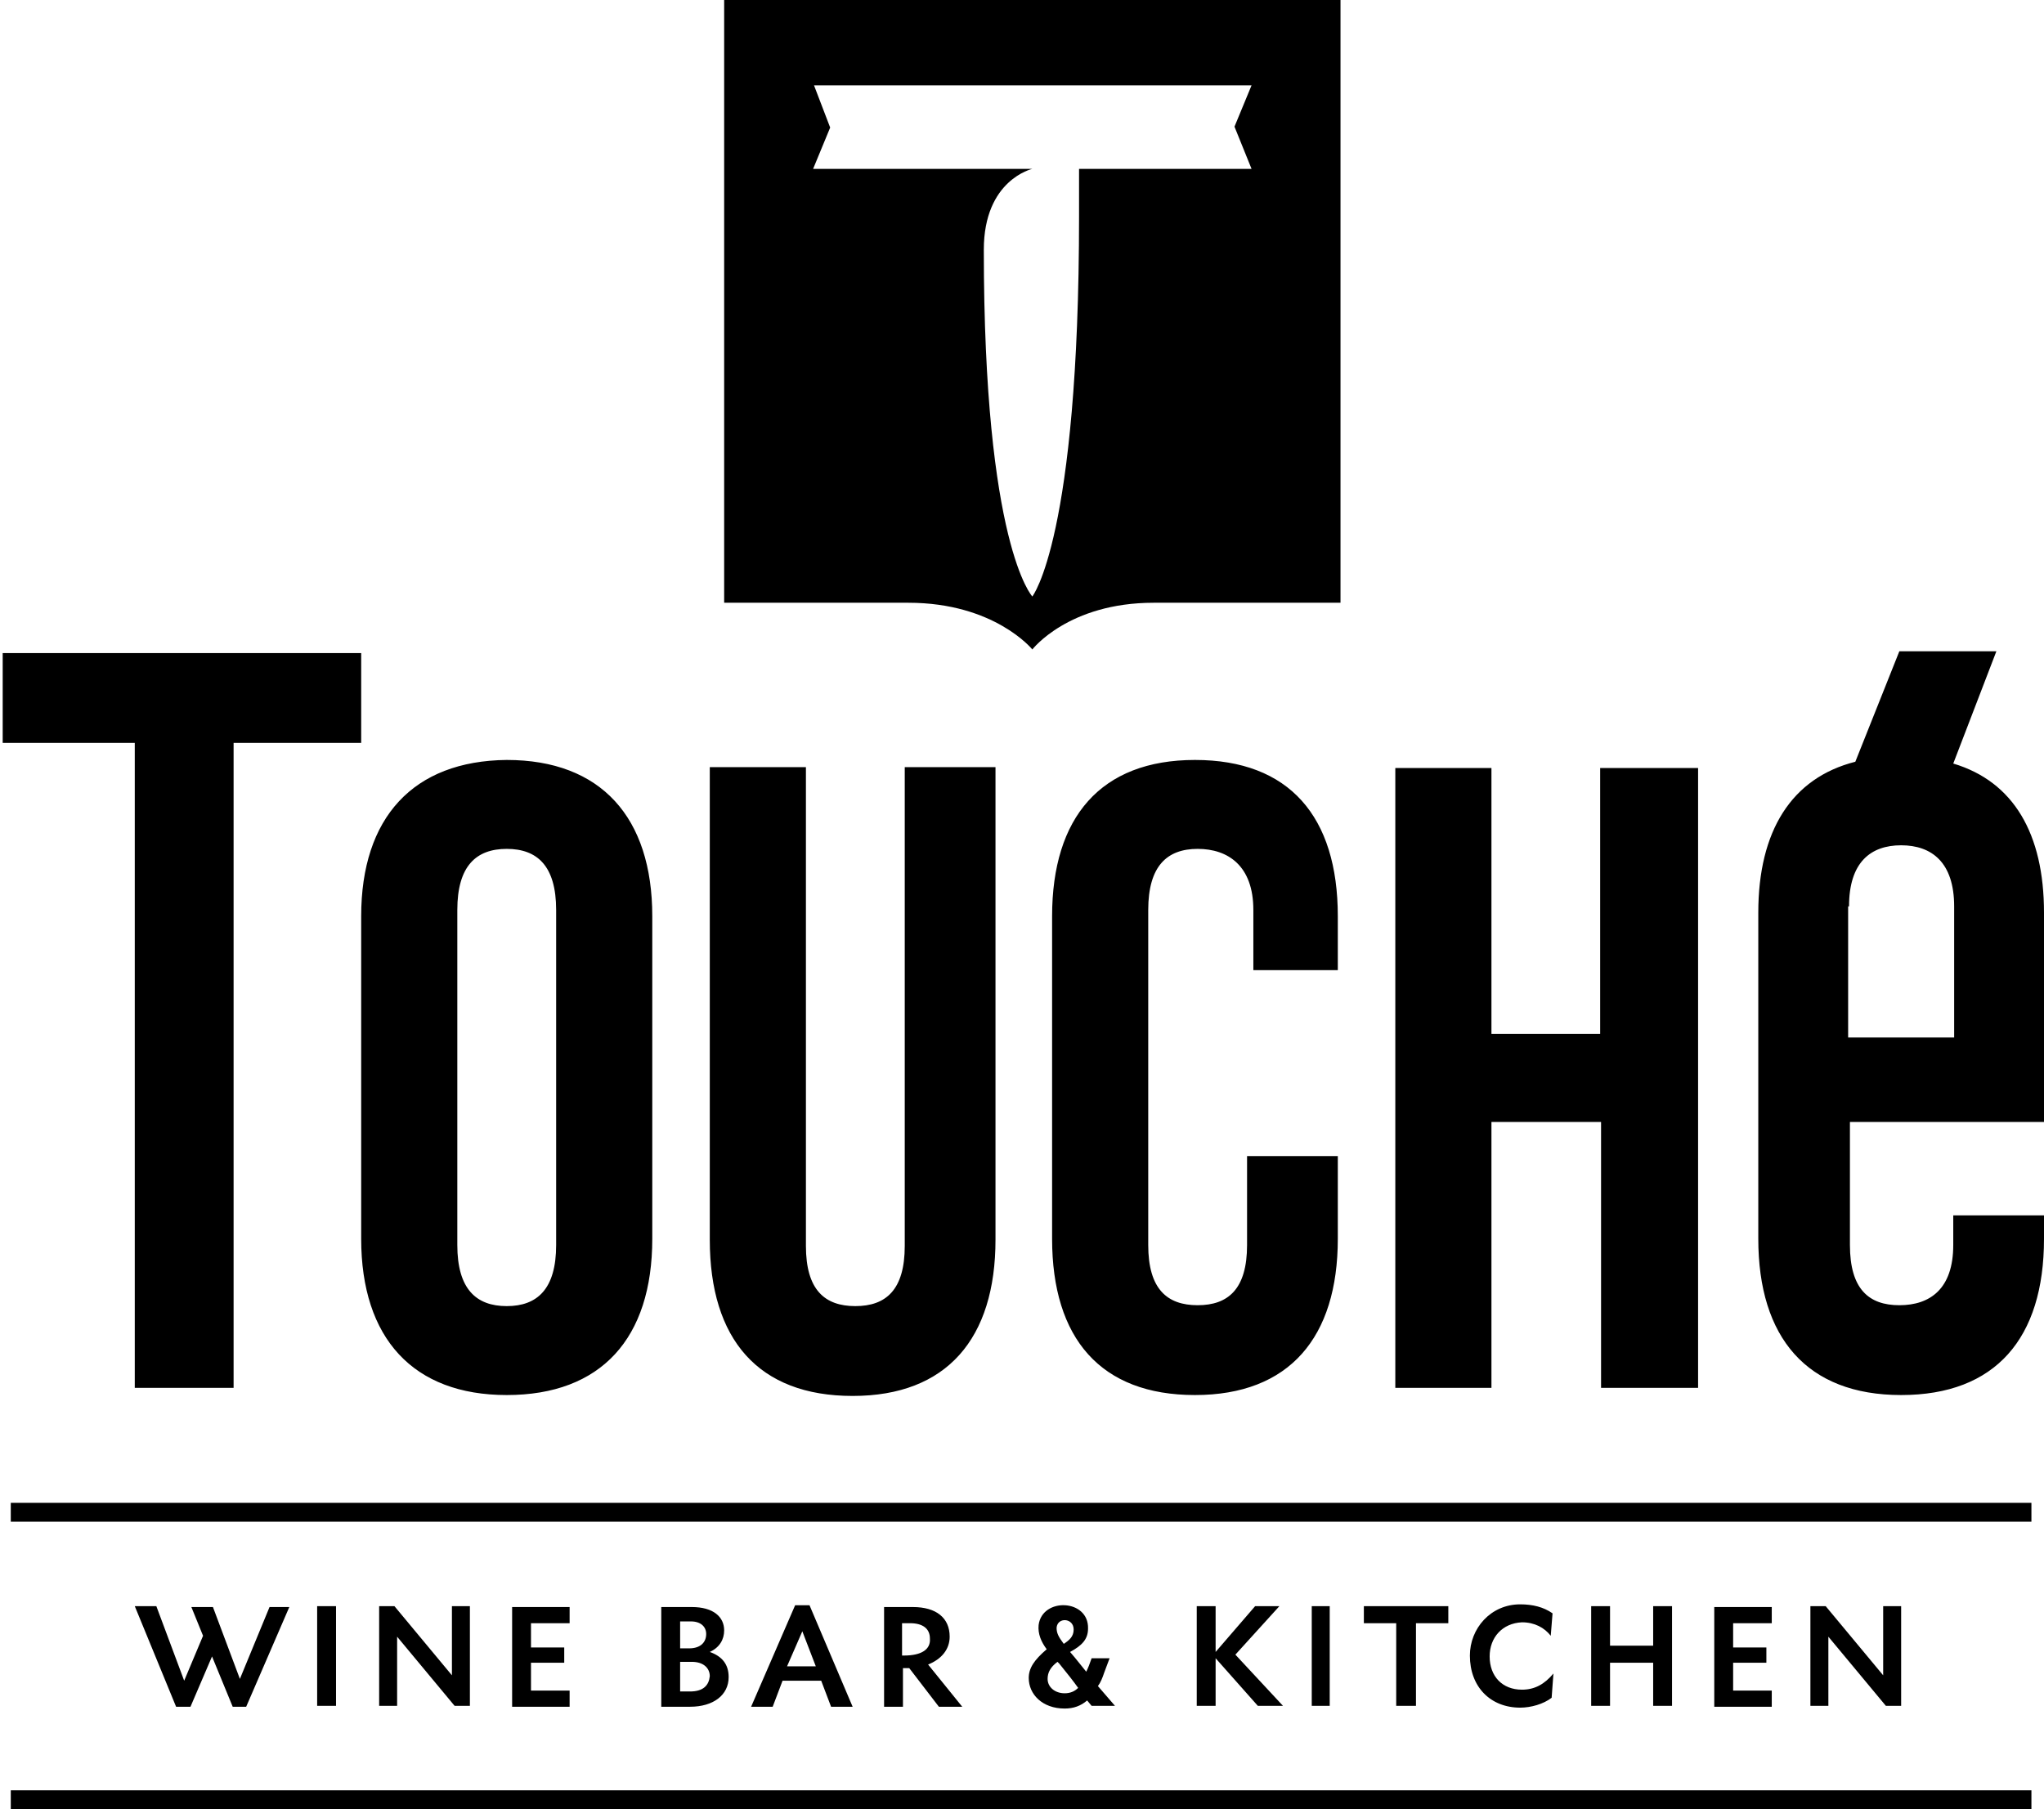
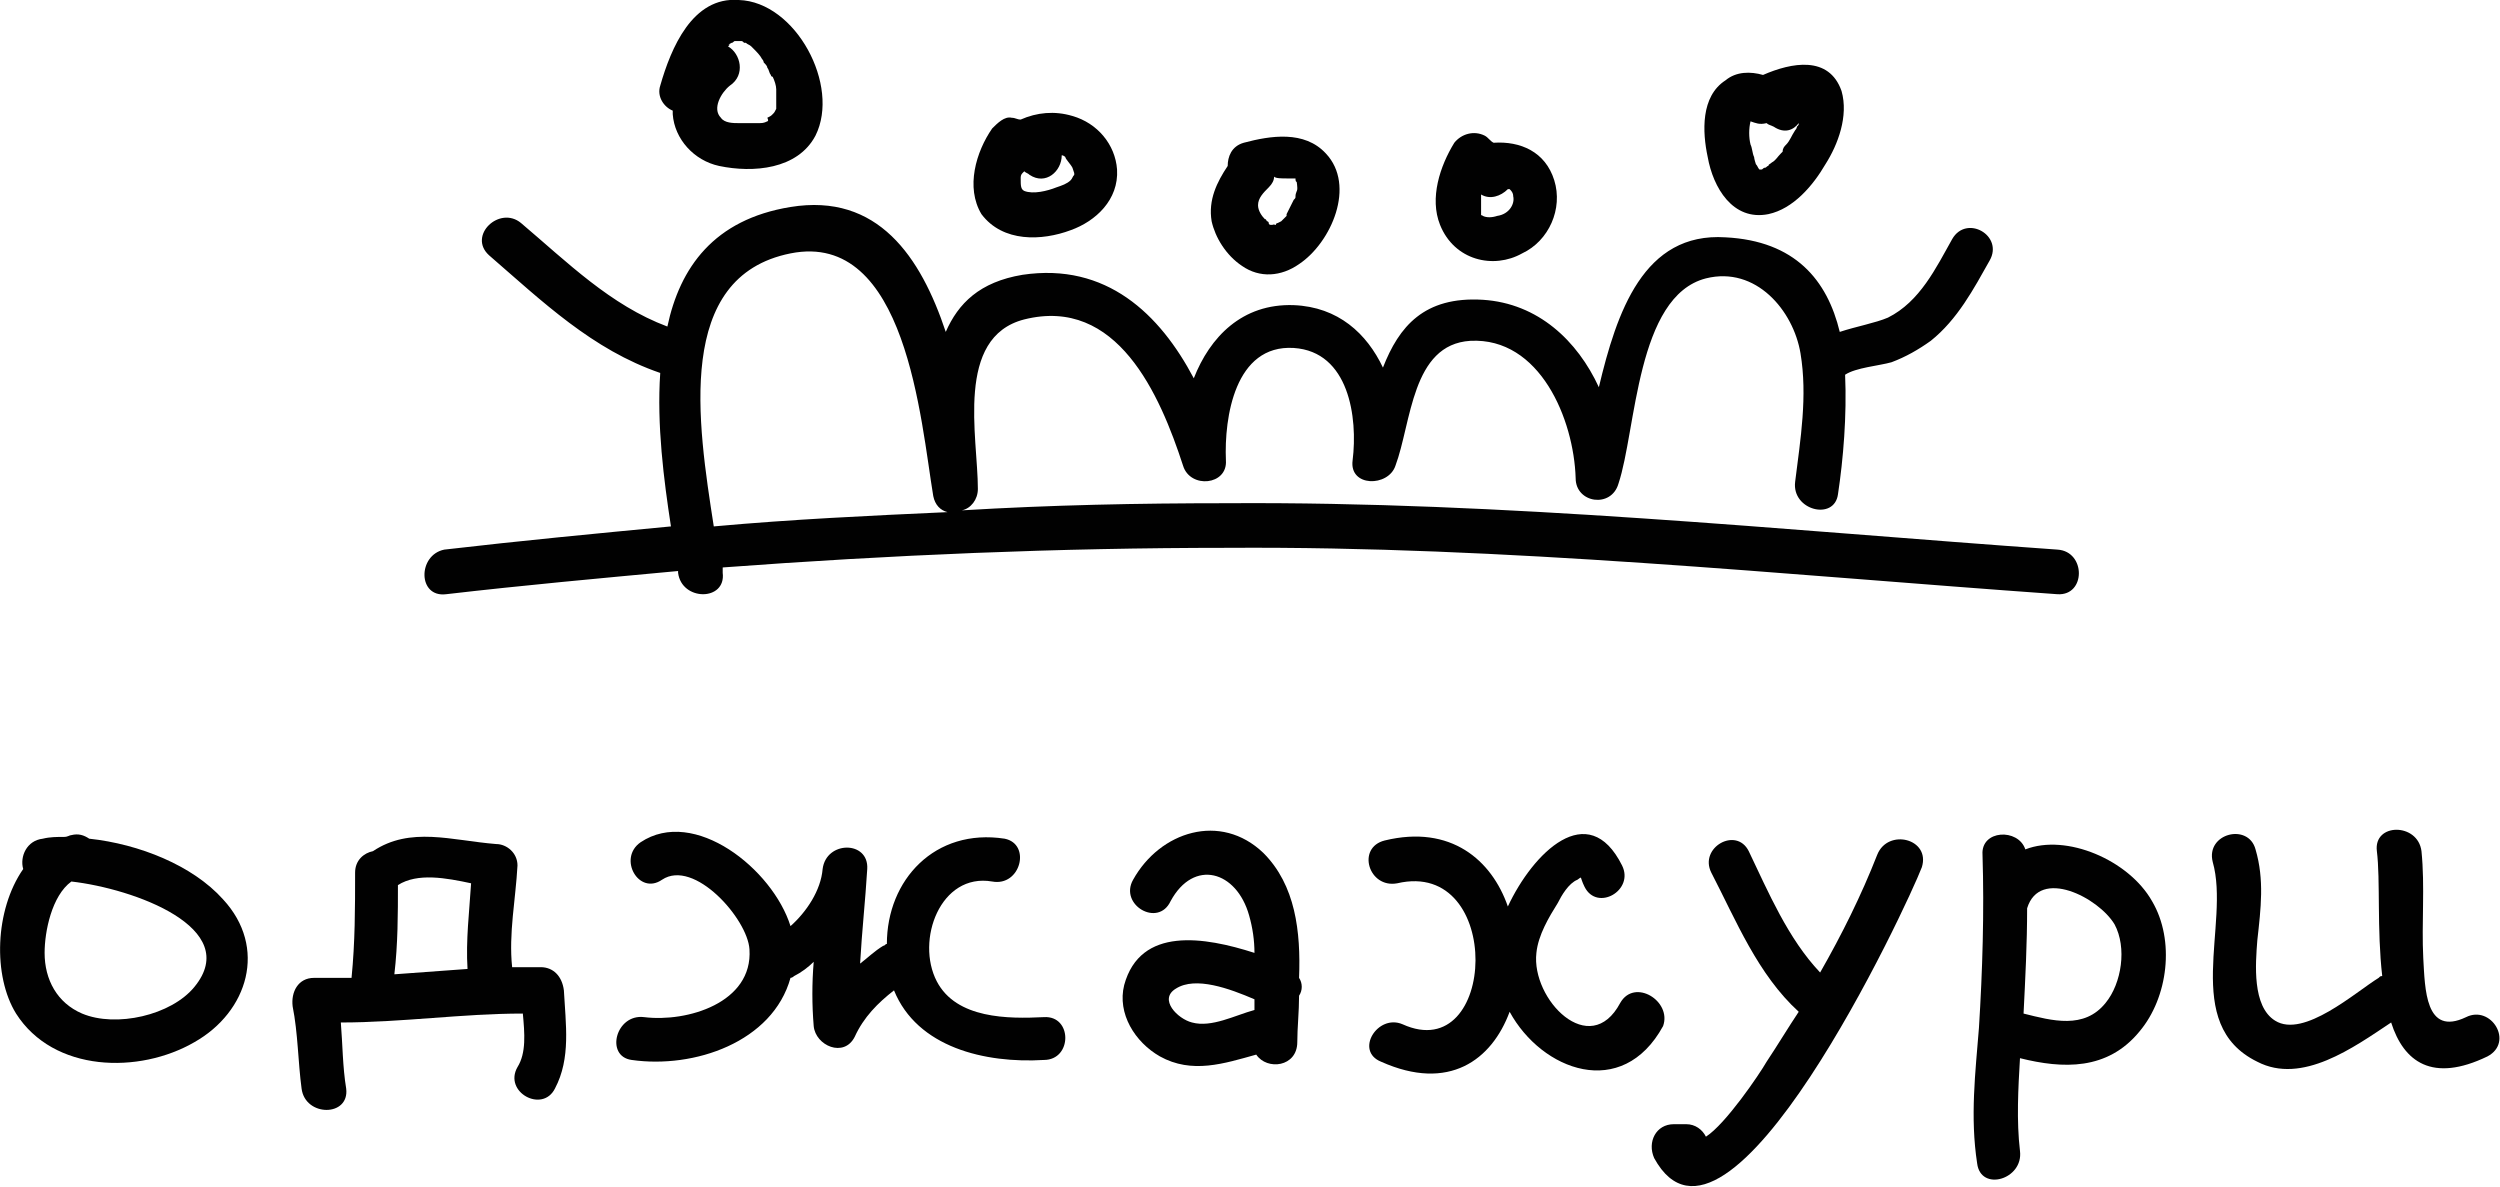
- <svg xmlns="http://www.w3.org/2000/svg" version="1.1" id="Touche" x="0px" y="0px" viewBox="0 0 227.5 201.3" style="enable-background:new 0 0 227.5 201.3;" xml:space="preserve">
-   <path id="LOGO" d="M114.9,72.3c0,0,4-5.2,13.5-5.2c8.1,0,20.8,0,20.8,0V0L80.6,0l0,67.1c3.3,0,12.6,0,20.5,0  C110.7,67.1,114.9,72.3,114.9,72.3z M90.6,9.5h48.7l-1.9,4.6l1.9,4.7c0,0-12.7,0-19.2,0v5.3c0,35.8-5.2,42.3-5.2,42.3  s-5.4-5.7-5.4-38.6c0-7.8,5.4-9,5.4-9H90.5l1.9-4.6L90.6,9.5z M15,82.7H0.3v-10h39.9v10H26c0,0,0,19.6,0,32.8c0,9,0,39,0,39H15  c0,0,0-29.9,0-38.7C15,102.5,15,82.7,15,82.7z M56.4,155.3c10.5,0,16.2-6.3,16.2-17.4V102c0-11-5.7-17.4-16.2-17.4  C46,84.7,40.2,91,40.2,102v35.9C40.2,149,46,155.3,56.4,155.3z M50.9,101.3c0-4.9,2.1-6.8,5.5-6.8c3.4,0,5.5,1.9,5.5,6.8v37.3  c0,4.9-2.1,6.8-5.5,6.8c-3.4,0-5.5-1.9-5.5-6.8V101.3z M79,138V85.4h10.7v53.3c0,4.9,2.1,6.7,5.5,6.7c3.4,0,5.5-1.8,5.5-6.7V85.4  h10.1V138c0,11-5.4,17.4-15.9,17.4C84.4,155.4,79,149.1,79,138z M139.5,108v-6.7c0-4.9-2.8-6.8-6.2-6.8c-3.4,0-5.5,1.9-5.5,6.8v37.3  c0,4.9,2.1,6.7,5.5,6.7c3.4,0,5.5-1.8,5.5-6.7v-9.9h10.1v9.2c0,11-5.4,17.4-15.9,17.4c-10.5,0-15.9-6.3-15.9-17.4V102  c0-11,5.4-17.4,15.9-17.4c10.5,0,15.9,6.3,15.9,17.4v6H139.5z M166,154.5h-10.7c0,0,0-20.5,0-22c0-9.7,0-14.8,0-24.1  c0-2.3,0-22.9,0-22.9H166c0,0,0,21,0,23c0,5.1,0,6.3,0,6.6h12.1c0-0.4,0-1.8,0-6.4c0-2.4,0-23.2,0-23.2H189c0,0,0,20.8,0,23.4  c0,9.3,0,12.7,0,23c0,1.9,0,22.6,0,22.6h-10.8c0,0,0-20.7,0-22.4c0-6.8,0-7.1,0-7.2H166c0,0,0,0,0,7.3  C166,133.8,166,154.5,166,154.5z M227.5,124.9v-9.4h0v-13.9c0-8.8-3.4-14.6-10.1-16.6l4.8-12.5h-10.8l-4.9,12.3  c-7.1,1.8-10.8,7.7-10.8,16.8v36.3c0,11,5.4,17.4,15.9,17.4c10.5,0,15.9-6.3,15.9-17.4v-2.6h-10.1v3.3c0,4.9-2.6,6.7-6,6.7  c-3.4,0-5.5-1.8-5.5-6.7v-13.7H227.5z M205.8,100.9c0-4.9,2.4-6.8,5.8-6.8c3.4,0,5.9,1.9,5.9,6.8v14.6h-11.8V100.9z M20.5,187.1  l2.1-5l-1.3-3.2h2.4l3,8l3.3-8h2.2l-4.8,11.1h-1.5l-2.3-5.6l-2.4,5.6h-1.6L15,178.8h2.4L20.5,187.1z M37.4,178.8v11.1h-2.1v-11.1  H37.4z M44.2,182.2v7.7h-2v-11.1h1.7l6.4,7.7v-7.7h2v11.1h-1.7L44.2,182.2z M59.1,180.7v2.7h3.7v1.7h-3.7v3.1h4.3v1.8h-6.4v-11.1  h6.4v1.8H59.1z M80.6,181.5c0-1.5-1.2-2.6-3.6-2.6h-3.4V190h3.2c2.6,0,4.3-1.3,4.3-3.3c0-1.4-0.7-2.3-2.1-2.8  C80.1,183.4,80.6,182.5,80.6,181.5z M75.7,180.5h1.2c1.1,0,1.7,0.6,1.7,1.4c0,0.9-0.6,1.6-1.9,1.6h-1V180.5z M76.8,188.3h-1.1V185  H77c1.3,0,2,0.7,2,1.6C78.9,187.6,78.3,188.3,76.8,188.3z M91.4,187.1l1.1,2.9h2.4l-4.8-11.3h-1.6L83.6,190H86l1.1-2.9H91.4z   M89.3,181.6l1.5,3.9h-3.2L89.3,181.6z M105.7,182.2c0-2.1-1.5-3.3-4.1-3.3h-3.2V190h2.1v-4.3h0.7l3.3,4.3h2.6l-3.8-4.7  C104.8,184.7,105.7,183.6,105.7,182.2z M100.6,184.3h-0.2v-3.6h0.9c1.4,0,2.2,0.6,2.2,1.7C103.6,183.6,102.6,184.3,100.6,184.3z   M114.5,186.8c0,1.8,1.5,3.4,4,3.4c1,0,1.8-0.3,2.5-0.9c0.5,0.6,0.5,0.6,0.5,0.6h2.6c0,0,0,0-1.9-2.2c0.3-0.4,0.5-0.9,0.7-1.5  l0.6-1.6h-2c-0.2,0.6-0.4,1.1-0.6,1.5c-0.5-0.6-1.1-1.4-1.8-2.2c1.3-0.7,2-1.4,2-2.6c0.1-3.3-5.1-3.5-5.5-0.4  c-0.1,1,0.3,1.9,0.9,2.7C115.1,184.8,114.5,185.7,114.5,186.8z M117.6,181.2c0.1-1.2,1.9-1.1,1.9,0.2c0,0.8-0.5,1.2-1.1,1.6  C117.8,182.2,117.6,181.8,117.6,181.2z M117.7,185c0.1,0.1,0.1,0.1,0.2,0.2c0.9,1.1,1.6,2,2.1,2.7c-0.4,0.4-0.9,0.6-1.5,0.6  c-1.1,0-1.9-0.7-1.9-1.6C116.6,186.2,116.9,185.6,117.7,185z M135.3,178.8v5.1l4.4-5.1h2.7l-4.9,5.4l5.3,5.7H140l-4.7-5.3v5.3h-2.1  v-11.1H135.3z M148,178.8v11.1H146v-11.1H148z M155.4,189.9v-9.2h-3.6v-1.9h9.4v1.9h-3.6v9.2H155.4z M165.8,184.4  c0,2.2,1.4,3.7,3.6,3.7c1.4,0,2.5-0.6,3.5-1.8h0l-0.2,2.7c-0.9,0.7-2.3,1.1-3.5,1.1c-3.3,0-5.6-2.3-5.6-5.8c0-3,2.3-5.7,5.6-5.7  c1.4,0,2.6,0.3,3.6,1l-0.2,2.5h0c-0.7-0.9-1.8-1.5-3.2-1.5C167.2,180.7,165.8,182.3,165.8,184.4z M179.2,178.8v4.4h4.8v-4.4h2.1  v11.1H184v-4.8h-4.8v4.8h-2.1v-11.1H179.2z M192.9,180.7v2.7h3.7v1.7h-3.7v3.1h4.3v1.8h-6.4v-11.1h6.4v1.8H192.9z M203.5,182.2v7.7  h-2v-11.1h1.7l6.4,7.7v-7.7h2v11.1h-1.7L203.5,182.2z M1.2,167.3h224.9v2.1H1.2V167.3z M1.2,199.3h224.9v2.1H1.2V199.3z" />
+ <svg xmlns="http://www.w3.org/2000/svg" version="1.1" id="Layer_1" x="0px" y="0px" viewBox="0 0 140.1 66.5" style="enable-background:new 0 0 140.1 66.5;" xml:space="preserve">
+   <style type="text/css">
+ 	.st0{fill:#010101;}
+ </style>
+   <g>
+     <path class="st0" d="M25,33.3c4.3-0.5,8.7-0.9,13-1.3c0,0,0,0,0,0.1c0.2,1.6,2.7,1.6,2.5,0c0-0.1,0-0.2,0-0.3   c9.4-0.7,18.8-1.1,28.3-1.1c15.6-0.1,31,1.5,46.5,2.6c1.6,0.1,1.6-2.4,0-2.5c-15.5-1.1-31-2.7-46.5-2.6c-5,0-9.9,0.1-14.9,0.4   c0.5-0.1,0.9-0.6,0.9-1.2c0-2.9-1.3-8.5,2.6-9.5c5.2-1.3,7.6,4.2,8.9,8.2c0.4,1.3,2.5,1.1,2.4-0.3c-0.1-2.4,0.5-6.5,3.8-6.3   c3.1,0.2,3.6,3.9,3.3,6.3c-0.2,1.5,2,1.5,2.4,0.3c0.9-2.4,0.9-6.8,4.2-7c3.9-0.2,5.8,4.4,5.9,7.7c0,1.4,2,1.7,2.4,0.3   c1-3,1-10.5,4.9-11.5c2.8-0.7,4.9,1.8,5.3,4.2s0,4.8-0.3,7.2c-0.2,1.6,2.2,2.2,2.4,0.7c0.3-2,0.5-4.4,0.4-6.7   c0.6-0.4,1.9-0.5,2.6-0.7c0.8-0.3,1.5-0.7,2.2-1.2c1.5-1.2,2.4-2.9,3.3-4.5c0.8-1.4-1.3-2.6-2.1-1.2c-0.9,1.6-1.8,3.5-3.6,4.4   c-0.7,0.3-1.8,0.5-2.7,0.8c-0.7-2.9-2.5-5.1-6.4-5.3c-4.6-0.3-6.1,4.2-7.1,8.4c-1.2-2.6-3.4-4.7-6.5-4.9c-3.3-0.2-4.7,1.5-5.6,3.8   c-0.9-1.9-2.5-3.4-5-3.5c-2.9-0.1-4.7,1.8-5.6,4.1c-1.9-3.6-4.9-6.5-9.6-5.8c-2.4,0.4-3.6,1.6-4.3,3.2c-1.4-4.2-3.8-7.8-8.7-7   c-4.3,0.7-6.2,3.4-6.9,6.7c-3.2-1.2-5.6-3.6-8.2-5.8c-1.2-1-3,0.7-1.8,1.8c3,2.6,5.8,5.3,9.6,6.6c-0.2,2.9,0.2,6,0.6,8.6   c-4.2,0.4-8.4,0.8-12.7,1.3C23.4,31.1,23.4,33.5,25,33.3z M44.3,14.2c6.5-1.3,7.3,9.4,8,13.6c0.1,0.5,0.4,0.8,0.8,0.9   c-4.4,0.2-8.7,0.4-13.1,0.8C39.1,23.7,37.8,15.5,44.3,14.2z" />
+     <path class="st0" d="M37.7,6.2c0,0.1,0,0.1,0,0.2c0.1,1.4,1.2,2.6,2.6,2.9c1.9,0.4,4.4,0.2,5.4-1.7c1.4-2.8-1.1-7.5-4.3-7.6   c-2.6-0.2-3.8,2.7-4.4,4.8C36.8,5.4,37.2,6,37.7,6.2z M41,2.4L41,2.4c0.1,0,0.1-0.1,0.2-0.1c0,0,0,0,0.1,0l0,0c0,0,0.1,0,0.2,0   c0.1,0,0.1,0,0.2,0.1h0.1l0,0c0.1,0.1,0.2,0.1,0.3,0.2c0.1,0,0,0,0,0s0,0,0.1,0.1c0.2,0.2,0.4,0.4,0.5,0.6c0,0,0.1,0.1,0.1,0.2   C42.9,3.6,43,3.7,43,3.8c0.1,0.1,0.1,0.3,0.2,0.4c0,0,0,0.1,0.1,0.1l0,0l0,0c0.1,0.2,0.2,0.5,0.2,0.7c0,0,0,0.2,0,0.3s0,0.2,0,0.3   s0,0.2,0,0.3c0,0,0,0.1,0,0.2c-0.1,0.2-0.1,0.2-0.2,0.3c-0.1,0.1-0.1,0.1-0.3,0.2c0.1,0.2,0,0.2,0,0.2l0,0   c-0.2,0.1-0.3,0.1-0.5,0.1c-0.1,0-0.7,0-1.1,0c-0.3,0-0.8,0-1-0.3c-0.5-0.5,0-1.4,0.5-1.8c0.9-0.6,0.6-1.8-0.1-2.2c0,0,0,0,0.1-0.1   C40.8,2.5,40.8,2.5,41,2.4z" />
+     <path class="st0" d="M60,12.9c1.4-0.5,2.7-1.7,2.6-3.4c-0.1-1.4-1.1-2.6-2.5-3c-1-0.3-2-0.2-2.9,0.2c-0.2,0-0.3-0.1-0.5-0.1   c-0.4-0.1-0.8,0.3-1.1,0.6c-0.9,1.3-1.5,3.3-0.6,4.8C56.2,13.6,58.4,13.5,60,12.9z M60.1,9.4l0.1,0.3c0,0.1,0,0.2,0,0.1l0,0   c-0.1,0.1-0.1,0.2-0.2,0.3c-0.2,0.2-0.5,0.3-0.8,0.4c-0.5,0.2-1.3,0.4-1.8,0.2c-0.2-0.1-0.2-0.3-0.2-0.7c0-0.1,0-0.2,0.1-0.3   c0,0,0,0,0.1-0.1c0.1,0.1,0.2,0.1,0.3,0.2c0.9,0.6,1.8-0.2,1.8-1.1c0,0,0.1,0,0.2,0.1C59.7,8.9,60,9.2,60.1,9.4z" />
+     <path class="st0" d="M67.9,12.4c0.2,0.9,0.8,1.9,1.7,2.5c1,0.7,2.2,0.6,3.2-0.1c1.8-1.2,3.2-4.4,1.5-6.2c-1.2-1.3-3.1-1-4.6-0.6   c-0.7,0.2-0.9,0.8-0.9,1.3C68.2,10.2,67.7,11.2,67.9,12.4z M71,12.8L71,12.8L71,12.8z M71.1,12.8L71.1,12.8L71.1,12.8z M72.2,10   c0,0,0.1,0,0.2,0c0,0,0,0,0.1,0c0,0,0,0,0.1,0l0,0l0,0l0,0c0,0.1,0,0.2,0.1,0.2c-0.1-0.3,0,0.1,0,0.3v0.1c0,0.1-0.1,0.2-0.1,0.4   c0,0.1,0,0.1-0.1,0.2l-0.1,0.2c-0.1,0.2-0.2,0.4-0.3,0.6l0,0c0,0,0,0,0,0.1c-0.1,0.1-0.2,0.2-0.2,0.2l-0.1,0.1l-0.2,0.1   c0,0-0.1,0-0.1,0.1h-0.1l0,0l0,0c0.1-0.1,0,0-0.1,0c0,0,0,0-0.1,0c0,0-0.1,0-0.1-0.1l0,0l0,0c0,0,0-0.1-0.1-0.1   c0,0-0.1-0.2-0.1-0.1c-0.2-0.2-0.4-0.5-0.4-0.8c0-0.4,0.3-0.7,0.6-1c0.2-0.2,0.3-0.4,0.3-0.6C71.5,10,71.8,10,72.2,10z" />
+     <path class="st0" d="M85.3,14.2c1.5-0.7,2.3-2.5,1.8-4.1S85.2,7.9,83.7,8c-0.2-0.1-0.3-0.3-0.5-0.4c-0.6-0.3-1.3-0.1-1.7,0.4   c-0.8,1.3-1.4,3.1-0.8,4.6C81.5,14.6,83.7,15.1,85.3,14.2z M83.9,12.1c-0.3,0.1-0.6,0.1-0.8,0c0,0-0.1-0.1-0.1,0c0-0.2,0-0.4,0-0.5   c0-0.2,0-0.4,0-0.7c0.5,0.3,1.1,0.1,1.5-0.3h0.1c0.1,0.1,0.2,0.2,0.2,0.4C84.9,11.4,84.6,12,83.9,12.1z" />
+     <path class="st0" d="M99.1,12c1.4-0.3,2.5-1.6,3.2-2.8c0.7-1.1,1.3-2.7,0.9-4.1c-0.7-2-2.8-1.6-4.4-0.9C98.1,4,97.3,4,96.7,4.5   c-1.4,0.9-1.3,2.9-1,4.3C96,10.5,97.1,12.4,99.1,12z M100.1,8.1c-0.1,0.1-0.2,0.2-0.2,0.4l-0.1,0.1l0,0l0,0   c-0.2,0.2-0.3,0.4-0.5,0.5c-0.1,0.1-0.2,0.1-0.2,0.2c-0.1,0-0.1,0.1-0.2,0.1s-0.1,0.1-0.2,0.1h-0.1l0,0l0,0l0,0l0,0   c-0.1-0.1-0.1-0.2-0.2-0.3c0,0-0.1-0.3-0.1-0.4c-0.1-0.2-0.1-0.5-0.2-0.7c-0.1-0.4-0.1-0.9,0-1.3C98.4,6.9,98.6,7,99,6.9   C99.1,7,99.2,7,99.4,7.1c0.6,0.4,1.1,0.2,1.4-0.2c0,0.1,0,0.1-0.1,0.2c0,0.1-0.1,0.2-0.1,0.2C100.4,7.6,100.3,7.9,100.1,8.1z    M100.9,6L100.9,6L100.9,6z" />
+     <path class="st0" d="M90.8,56.2c-1.7,3.2-5-0.2-4.7-2.8c0.1-1,0.7-2,1.2-2.8c0.2-0.4,0.6-1.1,1.1-1.3c0.3-0.2,0.1-0.2,0.4,0.4   c0.7,1.4,2.8,0.2,2.1-1.2c-1.9-3.8-5-0.7-6.4,2.3c-0.9-2.6-3.2-4.6-6.9-3.7c-1.6,0.4-0.9,2.7,0.7,2.4c6-1.4,5.6,10.3,0.3,7.9   c-1.4-0.6-2.7,1.5-1.2,2.1c3.8,1.7,6.2-0.1,7.2-2.8c1.8,3.3,6.3,5,8.6,0.8C93.7,56.1,91.6,54.8,90.8,56.2z" />
+     <path class="st0" d="M105.2,47.9c-0.9,2.3-2,4.5-3.2,6.6c-1.8-1.9-2.9-4.5-4-6.8c-0.7-1.4-2.8-0.2-2.1,1.2c1.4,2.7,2.6,5.7,4.9,7.8   c-0.6,0.9-1.2,1.9-1.8,2.8c-0.4,0.7-2.3,3.5-3.4,4.2C95.4,63.3,95,63,94.5,63c-0.2,0-0.4,0-0.7,0c-1,0-1.5,1-1.1,1.9   c4.1,7.5,14.2-14.2,15-16.3C108.2,47,105.8,46.4,105.2,47.9z" />
+     <path class="st0" d="M5,47c-0.3-0.2-0.6-0.3-1-0.2c-0.1,0-0.2,0.1-0.4,0.1c-0.4,0-0.8,0-1.2,0.1c-0.9,0.1-1.3,1-1.1,1.7   c-1.6,2.3-1.7,6-0.4,8.1c2.1,3.3,6.9,3.4,10,1.6c3-1.7,4.1-5.3,1.6-8C10.8,48.5,7.8,47.3,5,47z M10.9,55.3   c-1.3,1.6-4.4,2.3-6.3,1.5c-1.4-0.6-2.1-1.9-2.1-3.4c0-1.2,0.4-3.2,1.5-4C7.5,49.8,13.6,52,10.9,55.3z" />
+     <path class="st0" d="M58.5,57c-2,0.1-4.9,0.1-6-2c-1.2-2.3,0.2-6.1,3.1-5.6c1.6,0.3,2.2-2.1,0.7-2.4c-3.9-0.6-6.6,2.3-6.6,5.9   c-0.1,0-0.1,0.1-0.2,0.1c-0.5,0.3-0.9,0.7-1.3,1c0.1-1.8,0.3-3.6,0.4-5.3c0.1-1.6-2.3-1.6-2.5,0c-0.1,1.2-0.9,2.4-1.8,3.2   c-1-3.2-5.4-6.7-8.4-4.7c-1.3,0.9-0.1,3,1.2,2.1c1.8-1.2,4.8,2.2,4.9,3.9c0.2,3-3.5,4.1-5.9,3.8c-1.6-0.2-2.2,2.2-0.7,2.4   c3.5,0.5,7.9-1,8.9-4.6c0.1,0,0.2-0.1,0.2-0.1c0.4-0.2,0.8-0.5,1.1-0.8c-0.1,1.2-0.1,2.4,0,3.6c0.1,1.1,1.7,1.8,2.3,0.6   c0.5-1.1,1.3-1.9,2.2-2.6c1.3,3.2,5.1,4.1,8.4,3.9C60.1,59.4,60.1,56.9,58.5,57z" />
+     <path class="st0" d="M30.3,54.2c-0.5,0-1.1,0-1.6,0c-0.2-1.9,0.2-3.8,0.3-5.7c0-0.7-0.6-1.2-1.2-1.2c-2.5-0.2-4.8-1-6.9,0.4   c-0.5,0.1-1,0.5-1,1.2c0,2,0,3.9-0.2,5.9c-0.7,0-1.4,0-2.1,0c-0.9,0-1.3,0.8-1.2,1.6c0.3,1.5,0.3,3.1,0.5,4.6   c0.2,1.6,2.7,1.6,2.5,0c-0.2-1.2-0.2-2.5-0.3-3.7c3.4,0,6.8-0.5,10.2-0.5c0.1,1.1,0.2,2.2-0.3,3c-0.8,1.4,1.4,2.6,2.1,1.2   c0.9-1.7,0.6-3.6,0.5-5.5C31.5,54.7,31,54.2,30.3,54.2z M22.3,49.6c1.1-0.7,2.7-0.4,4.1-0.1c-0.1,1.6-0.3,3.2-0.2,4.8   c-1.4,0.1-2.7,0.2-4.1,0.3C22.3,52.9,22.3,51.2,22.3,49.6z" />
+     <path class="st0" d="M72.8,54.8c0.1-2.6-0.2-5.2-2-7c-2.4-2.3-5.8-1.2-7.3,1.5c-0.8,1.4,1.4,2.7,2.1,1.2c1.3-2.4,3.7-1.7,4.4,0.8   c0.2,0.7,0.3,1.4,0.3,2.1c-2.8-0.9-6.4-1.5-7.3,1.8c-0.4,1.6,0.6,3.2,2,4c1.8,1,3.6,0.4,5.4-0.1c0.6,0.9,2.3,0.7,2.3-0.7   c0-0.8,0.1-1.7,0.1-2.6C73,55.5,73,55.1,72.8,54.8z M66.8,57.3c-0.8-0.2-1.9-1.3-0.9-1.9c1.1-0.7,3,0,4.4,0.6c0,0.2,0,0.4,0,0.6   l0,0C69.2,56.9,67.9,57.6,66.8,57.3z" />
+     <path class="st0" d="M113.5,47.6c-0.4-1.2-2.5-1.1-2.4,0.3c0.1,3.2,0,6.5-0.2,9.7c-0.2,2.5-0.5,5-0.1,7.6c0.2,1.6,2.6,0.9,2.4-0.7   c-0.2-1.7-0.1-3.5,0-5.2c2.4,0.6,4.9,0.7,6.7-1.5c1.6-1.9,2-5.1,0.7-7.3C119.3,48.2,115.8,46.7,113.5,47.6z M118,56.2   c-1.2,1.5-3,1-4.6,0.6c0.1-2,0.2-3.9,0.2-5.9c0.7-2.3,4-0.6,4.9,0.9C119.2,53.1,118.9,55.1,118,56.2z" />
+     <path class="st0" d="M138.2,57c-2.3,1.1-2.3-1.6-2.4-3.3c-0.1-2,0.1-4-0.1-6c-0.2-1.6-2.7-1.6-2.5,0s0,4.4,0.3,7   c-0.1,0-0.1,0-0.2,0.1c-1.3,0.8-4.2,3.4-5.8,2.4c-1.3-0.8-1.1-3.2-1-4.5c0.2-1.8,0.4-3.4-0.1-5.1c-0.4-1.5-2.8-0.9-2.4,0.7   c1,3.5-1.8,9.1,2.5,11.2c2.5,1.3,5.4-0.8,7.5-2.2c0.7,2.2,2.3,3.4,5.4,1.9C140.9,58.4,139.6,56.3,138.2,57z" />
+   </g>
</svg>
